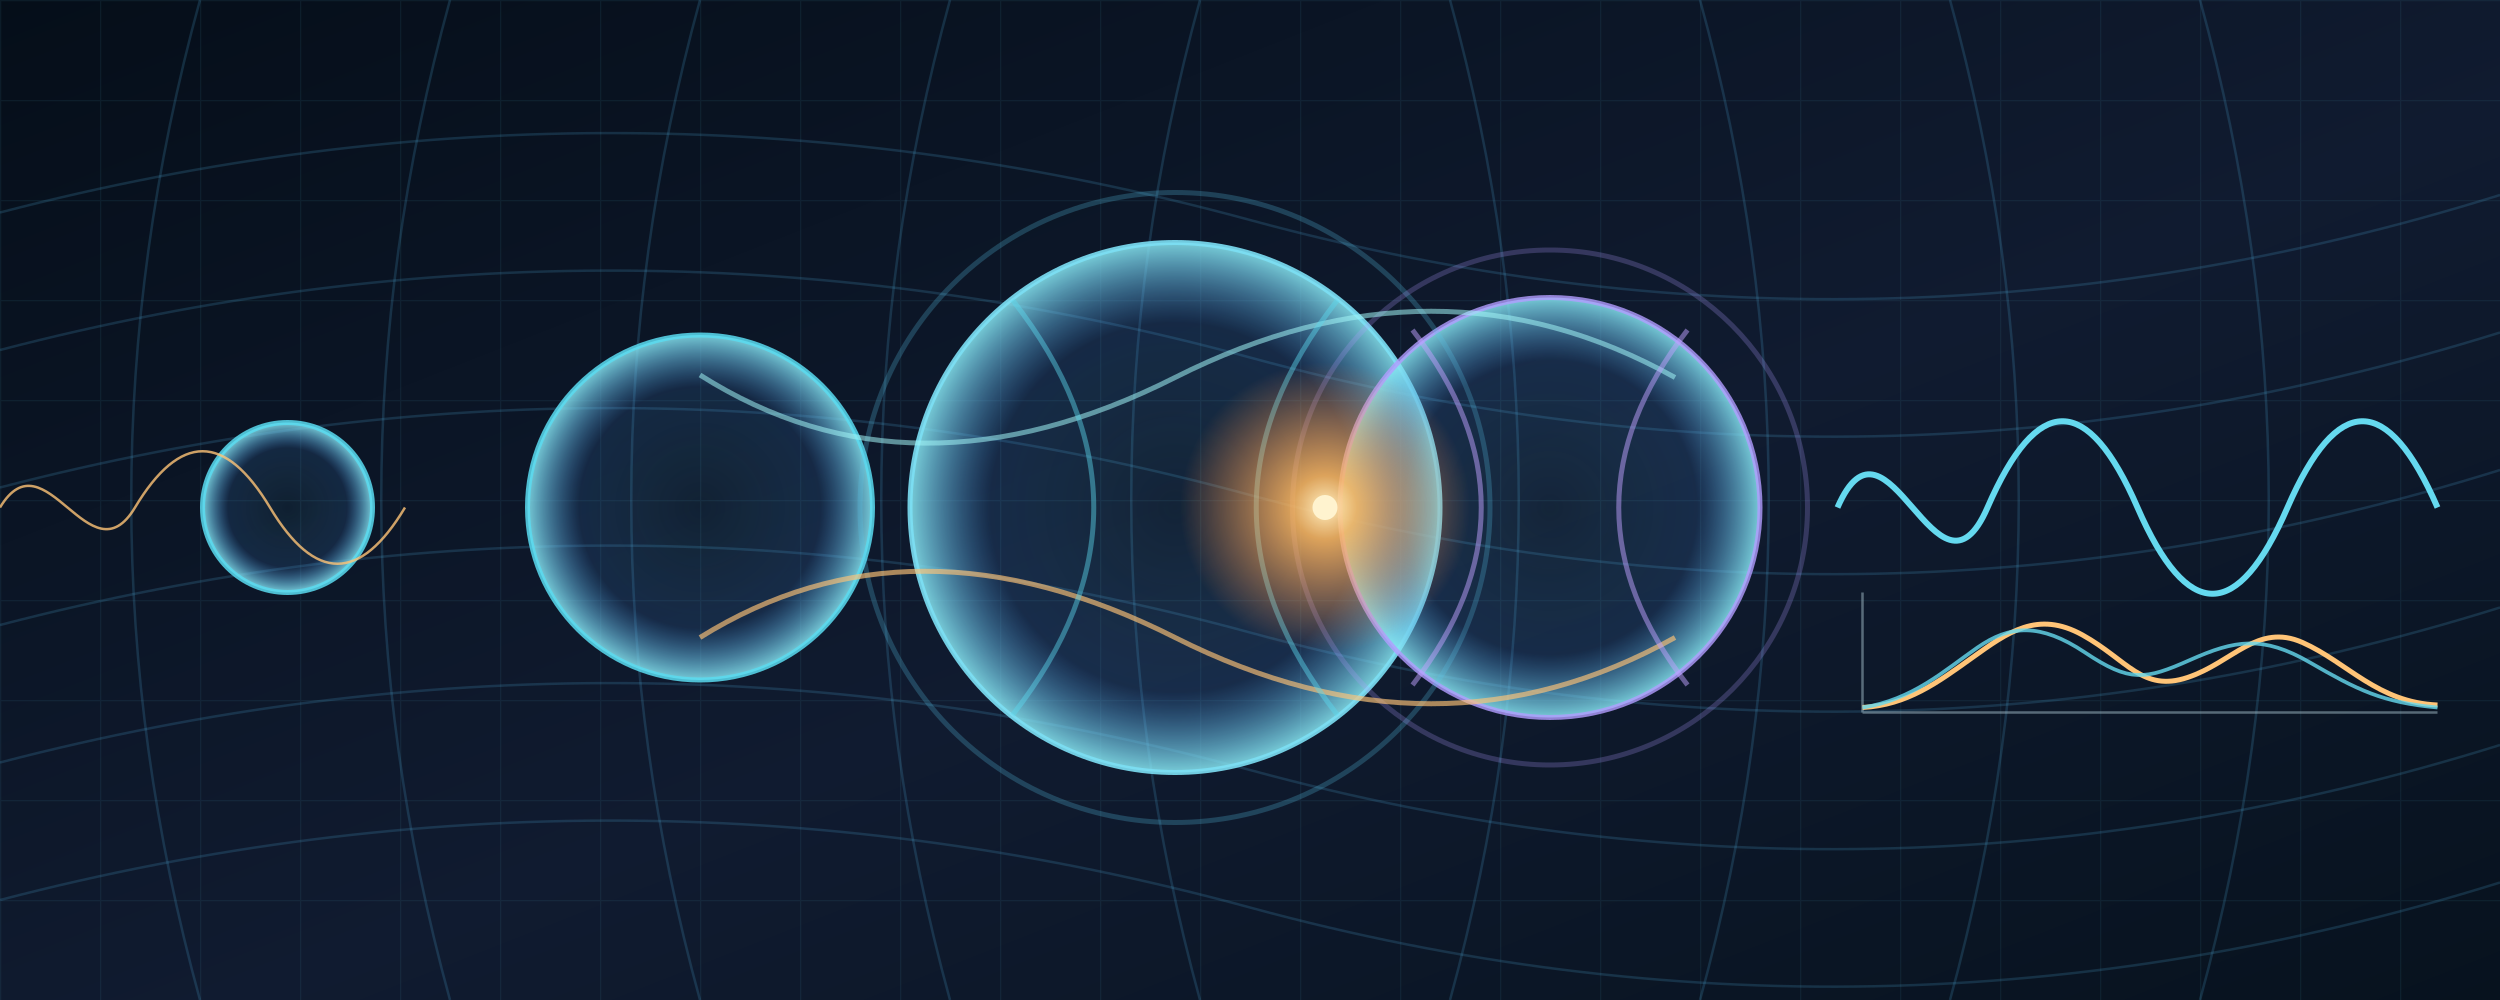
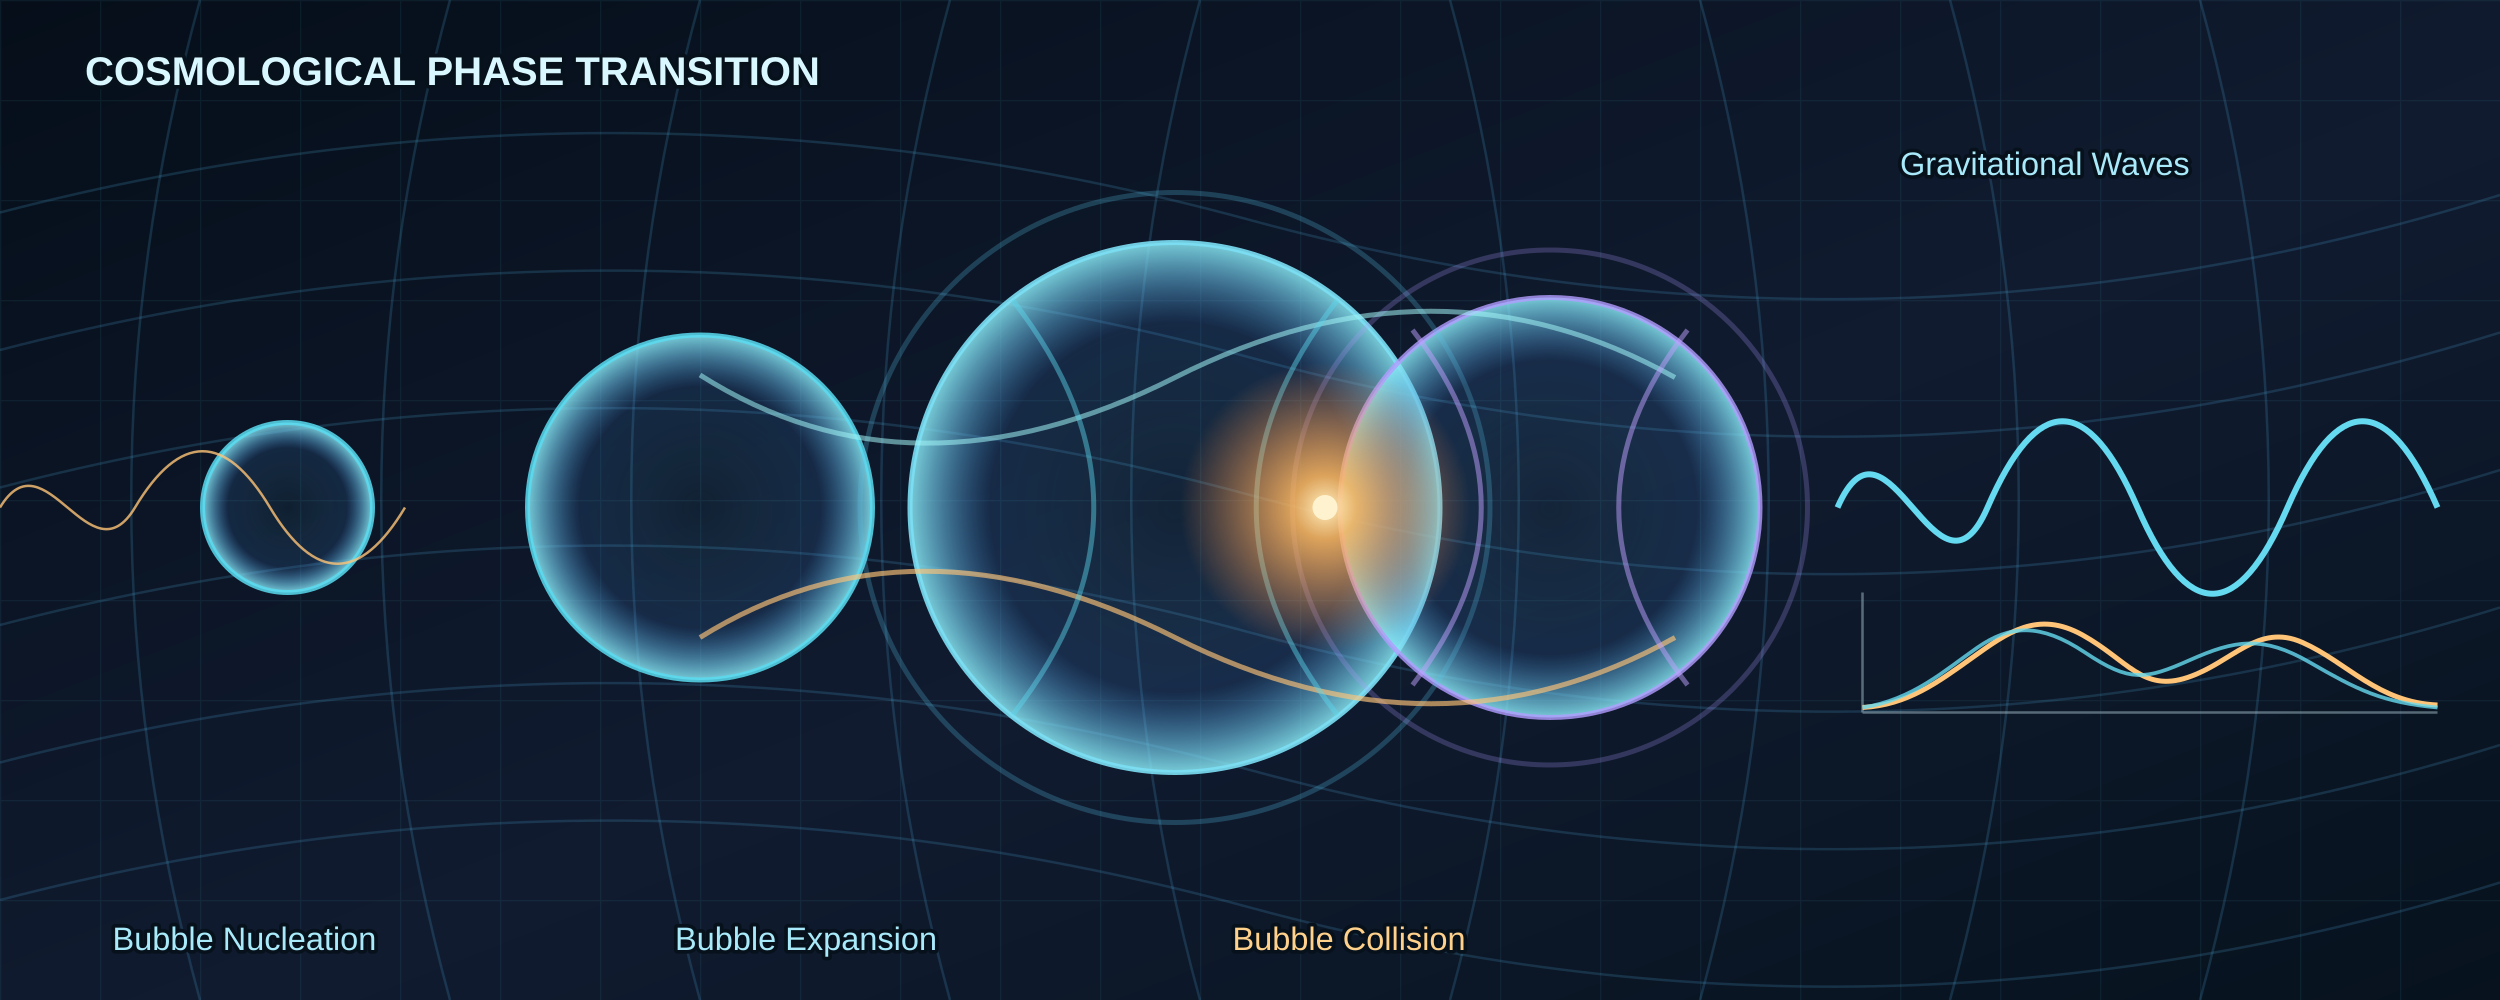
<svg xmlns="http://www.w3.org/2000/svg" viewBox="0 0 1000 400" role="img" aria-labelledby="title desc">
  <defs>
    <linearGradient id="bg" x2="1" y2="1">
      <stop stop-color="#050e19" />
      <stop offset=".55" stop-color="#101b30" />
      <stop offset="1" stop-color="#07121e" />
    </linearGradient>
    <radialGradient id="bubble">
      <stop stop-color="#5fd7f3" stop-opacity=".05" />
      <stop offset=".7" stop-color="#428ad8" stop-opacity=".16" />
      <stop offset="1" stop-color="#88e9f4" stop-opacity=".85" />
    </radialGradient>
    <radialGradient id="hot">
      <stop stop-color="#fff0c3" />
      <stop offset=".22" stop-color="#ffb85f" stop-opacity=".85" />
      <stop offset="1" stop-color="#ff8e49" stop-opacity="0" />
    </radialGradient>
    <pattern id="grid" width="40" height="40" patternUnits="userSpaceOnUse">
      <path d="M40 0H0V40" fill="none" stroke="#5bc3df" stroke-opacity=".08" />
    </pattern>
  </defs>
  <rect width="1000" height="400" fill="url(#bg)" />
  <rect width="1000" height="400" fill="url(#grid)" />
  <g fill="none" stroke="#4fa7d3" stroke-opacity=".2">
    <path d="M0 85Q250 20 500 88T1000 78M0 140Q250 75 500 143T1000 133M0 195Q250 130 500 198T1000 188M0 250Q250 185 500 253T1000 243M0 305Q250 240 500 308T1000 298M0 360Q250 295 500 363T1000 353" />
    <path d="M80 0Q25 200 80 400M180 0Q125 200 180 400M280 0Q225 200 280 400M380 0Q325 200 380 400M480 0Q425 200 480 400M580 0Q635 200 580 400M680 0Q735 200 680 400M780 0Q835 200 780 400M880 0Q935 200 880 400" />
  </g>
  <g fill="none" stroke-width="2">
    <circle cx="115" cy="203" r="34" fill="url(#bubble)" stroke="#5adbf0" stroke-opacity=".85" />
    <circle cx="280" cy="203" r="69" fill="url(#bubble)" stroke="#5adbf0" stroke-opacity=".85" />
    <circle cx="470" cy="203" r="106" fill="url(#bubble)" stroke="#7cdff4" stroke-opacity=".9" />
    <circle cx="620" cy="203" r="84" fill="url(#bubble)" stroke="#b29cff" stroke-opacity=".8" />
    <circle cx="470" cy="203" r="126" stroke="#58c6e8" stroke-opacity=".25" />
    <circle cx="620" cy="203" r="103" stroke="#b29cff" stroke-opacity=".24" />
  </g>
  <g fill="none" stroke-width="2">
    <path d="M280 150Q365 204 470 151T670 151" stroke="#a1f4f5" stroke-opacity=".55" />
    <path d="M280 255Q365 202 470 255T670 255" stroke="#ffc477" stroke-opacity=".65" />
    <path d="M405 120Q470 203 405 286M535 120Q470 203 535 286" stroke="#5bd8ed" stroke-opacity=".45" />
    <path d="M565 132Q620 203 565 274M675 132Q620 203 675 274" stroke="#c1a2ff" stroke-opacity=".5" />
  </g>
  <circle cx="530" cy="203" r="58" fill="url(#hot)" />
  <circle cx="530" cy="203" r="5" fill="#fff3cf" />
  <g fill="none" stroke="#65d9ef" stroke-width="2.4">
    <path d="M735 203C755 157 775 249 795 203S835 157 855 203 895 249 915 203 955 157 975 203" />
  </g>
  <g fill="none" stroke="#ffc477" stroke-opacity=".8">
    <path d="M0 203C18 173 36 233 54 203S90 173 108 203 144 233 162 203" />
  </g>
  <g transform="translate(745 285)" fill="none">
    <path d="M0 0H230M0 0V-48" stroke="#a5becb" stroke-opacity=".5" />
    <path d="M0 -2C18 -3 30 -12 44 -22S70 -41 88 -31 112 -8 130 -14 158 -36 176 -28 206 -4 230 -3" stroke="#ffc477" stroke-width="2" />
    <path d="M0 -2C20 -5 33 -17 46 -26S71 -36 89 -24 113 -13 131 -21 160 -31 179 -20 208 -4 230 -2" stroke="#65d9ef" stroke-width="1.5" stroke-opacity=".8" />
  </g>
+   <g font-family="Arial, Helvetica, sans-serif" font-weight="500" paint-order="stroke" stroke="#07111c" stroke-width="3" stroke-linejoin="round">
+     <text x="34" y="34" fill="#d9f7ff" font-size="16" font-weight="700" stroke="#07111c" stroke-width="3">COSMOLOGICAL PHASE TRANSITION</text>
+     <text x="45" y="380" fill="#a8eafa" font-size="13" stroke="#07111c" stroke-width="3">Bubble Nucleation</text>
+     <text x="270" y="380" fill="#a8eafa" font-size="13" stroke="#07111c" stroke-width="3">Bubble Expansion</text>
+     <text x="493" y="380" fill="#ffd18b" font-size="13" stroke="#07111c" stroke-width="3">Bubble Collision</text>
+     <text x="760" y="70" fill="#a8eafa" font-size="13" stroke="#07111c" stroke-width="3">Gravitational Waves</text>
+   </g>
</svg>
